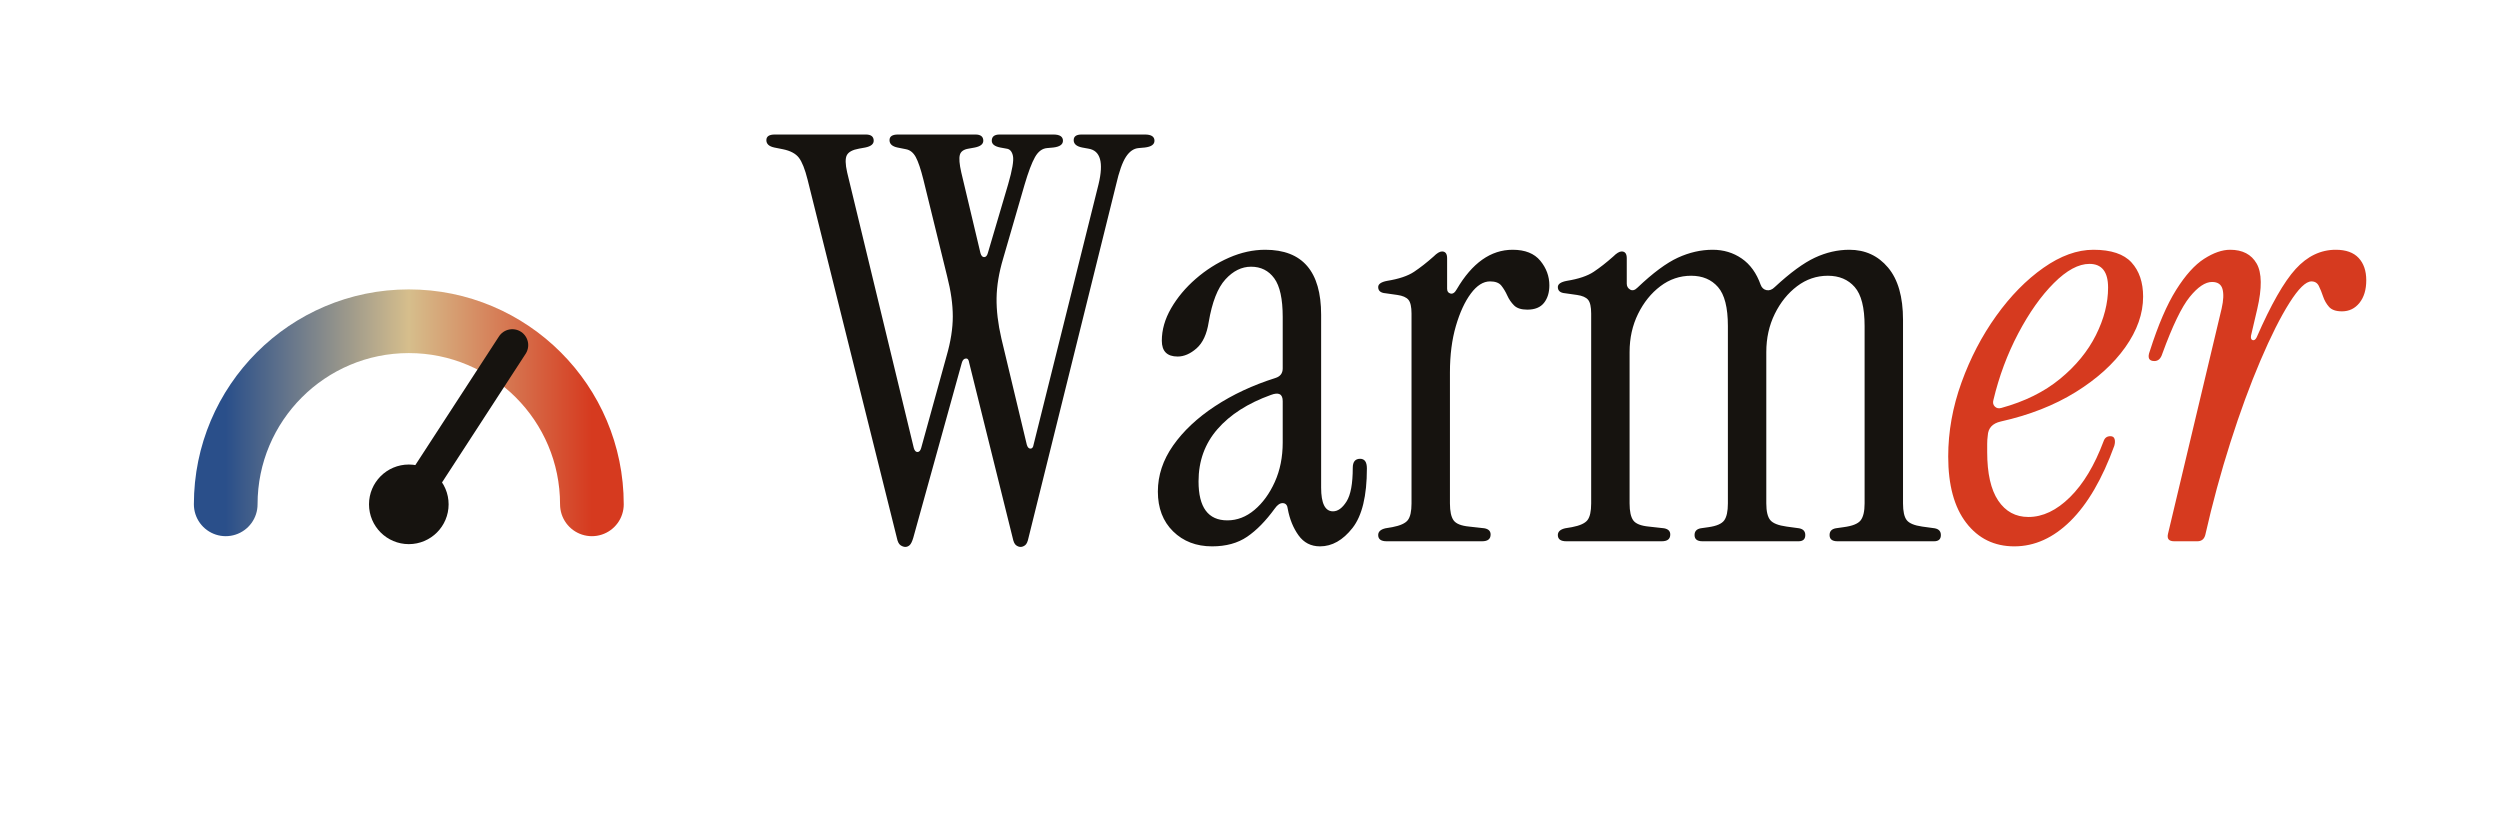
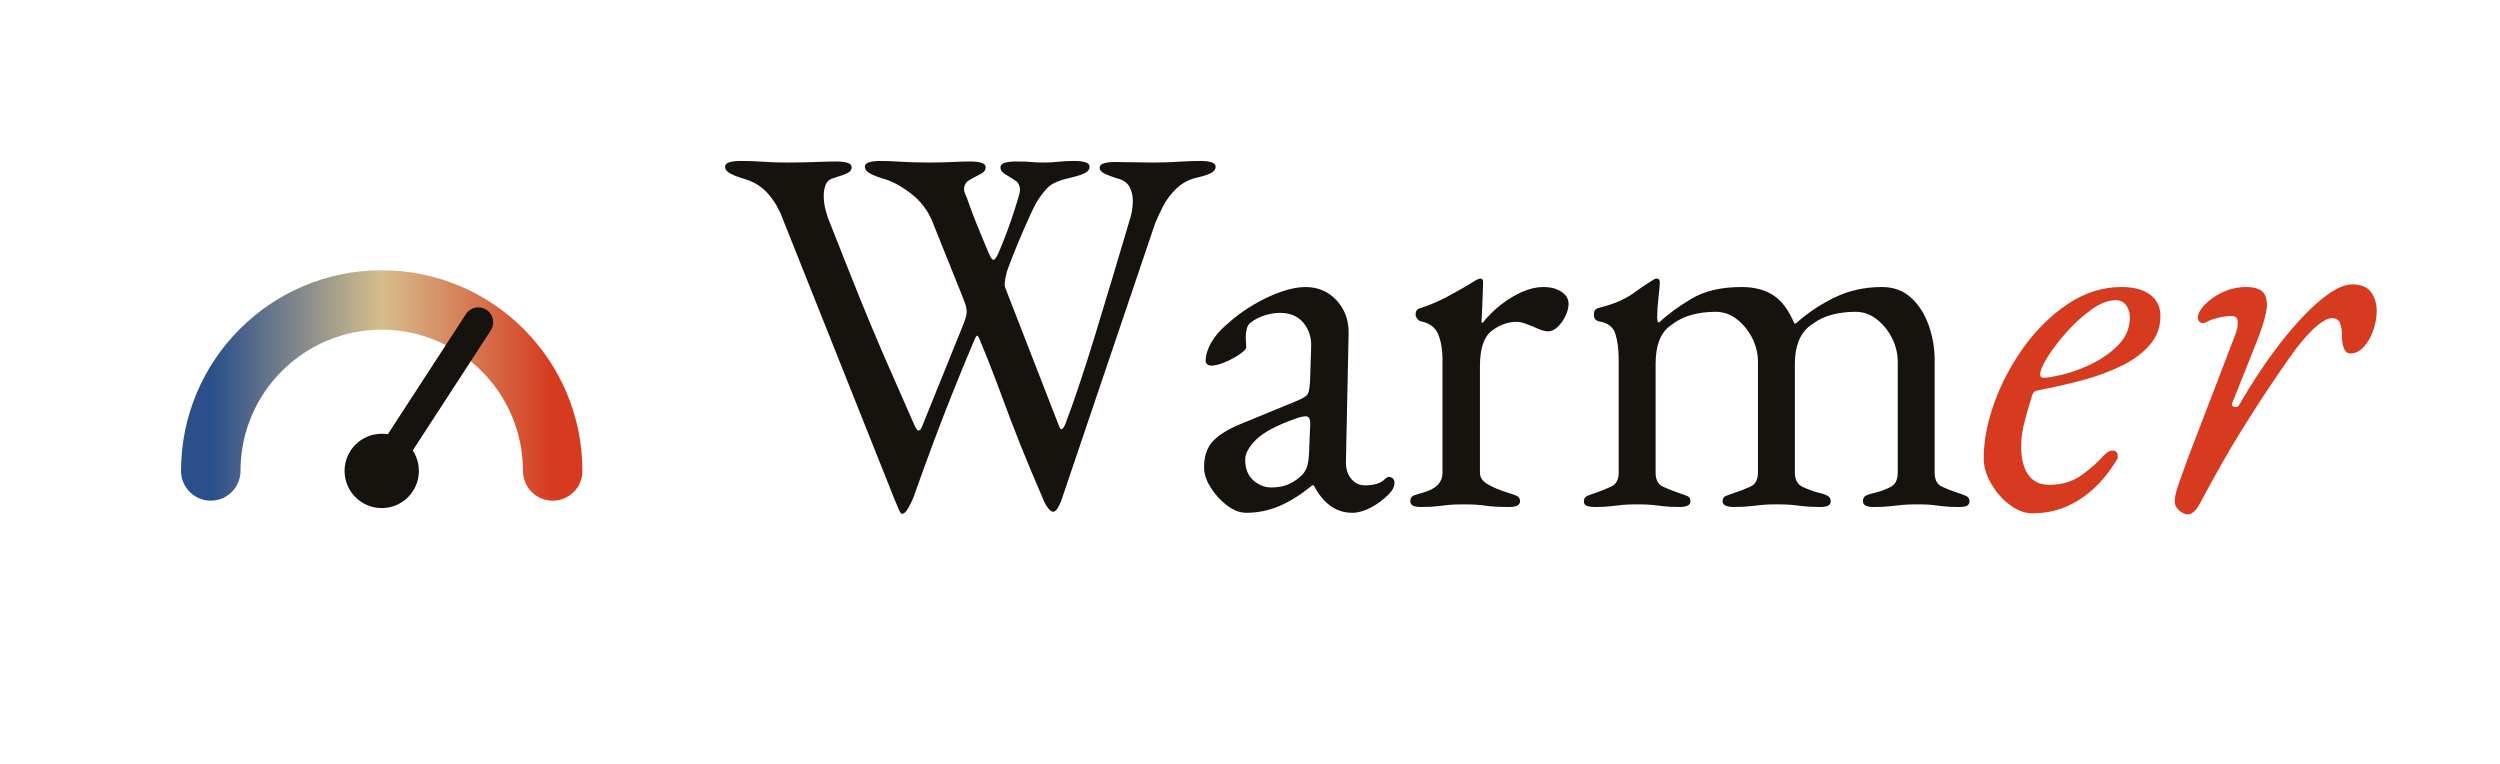
- <svg xmlns="http://www.w3.org/2000/svg" viewBox="0 0 486.78 159.2" width="486.78" height="159.2">
+ <svg xmlns="http://www.w3.org/2000/svg" viewBox="0 0 521.32 159.2" width="521.32" height="159.2">
  <g transform="translate(30 30) scale(1.55)">
    <defs>
      <linearGradient id="g2" x1="0" y1="0" x2="1" y2="0">
        <stop offset="0" stop-color="#2a4f8a" />
        <stop offset=".5" stop-color="#d6be8c" />
        <stop offset="1" stop-color="#d63a1f" />
      </linearGradient>
    </defs>
    <path d="M9 44A23 23 0 0 1 55 44" fill="none" stroke="url(#g2)" stroke-width="8" stroke-linecap="round" />
    <path d="M32 44L45 24" stroke="#16130f" stroke-width="4" stroke-linecap="round" />
    <circle cx="32" cy="44" r="5" fill="#16130f" />
  </g>
-   <path d="M198.72 106.492Q198.28 106.492 197.84 106.162Q197.4 105.832 197.18 104.732L188.71 70.632Q188.6 69.752 188.05 69.807Q187.5 69.862 187.28 70.632L177.82 104.732Q177.49 105.832 177.105 106.162Q176.72 106.492 176.28 106.492Q175.84 106.492 175.345 106.162Q174.85 105.832 174.63 104.732L157.25 34.992Q156.48 31.912 155.545 30.702Q154.61 29.492 152.41 29.052L150.76 28.722Q149.22 28.392 149.22 27.292Q149.22 26.192 150.87 26.192H168.58Q170.12 26.192 170.12 27.402Q170.12 28.392 168.47 28.722L167.26 28.942Q165.39 29.272 164.895 30.207Q164.4 31.142 164.95 33.562L177.93 87.242Q178.15 88.012 178.645 88.012Q179.14 88.012 179.36 87.242L184.31 69.312Q185.52 65.132 185.52 61.612Q185.52 58.092 184.42 53.802L179.8 34.992Q179.03 31.912 178.315 30.592Q177.6 29.272 176.39 29.052L174.74 28.722Q173.2 28.392 173.2 27.292Q173.2 26.192 174.85 26.192H189.92Q191.46 26.192 191.46 27.402Q191.46 28.392 189.81 28.722L188.6 28.942Q187.17 29.162 186.895 30.152Q186.62 31.142 187.17 33.562L190.91 49.292Q191.13 50.062 191.625 50.062Q192.12 50.062 192.34 49.292L196.3 35.872Q197.51 31.692 197.235 30.372Q196.96 29.052 195.97 28.942L194.76 28.722Q193.11 28.392 193.11 27.402Q193.11 26.192 194.65 26.192H205.1Q206.97 26.192 206.97 27.402Q206.97 28.502 205.1 28.722L203.89 28.832Q202.46 28.942 201.525 30.592Q200.59 32.242 199.49 35.982L195.31 50.392Q194.1 54.462 194.045 58.037Q193.99 61.612 194.98 65.902L199.93 86.582Q200.15 87.352 200.645 87.352Q201.14 87.352 201.25 86.582L213.9 35.872Q215.44 29.492 211.92 28.942L210.71 28.722Q209.06 28.392 209.06 27.292Q209.06 26.192 210.6 26.192H222.92Q224.79 26.192 224.79 27.402Q224.79 28.502 222.92 28.722L221.71 28.832Q220.28 28.942 219.235 30.537Q218.19 32.132 217.31 35.982L200.26 104.732Q200.04 105.832 199.6 106.162Q199.16 106.492 198.72 106.492Z M236.01 106.382Q231.39 106.382 228.42 103.467Q225.45 100.552 225.45 95.712Q225.45 90.982 228.42 86.747Q231.39 82.512 236.56 79.102Q241.73 75.692 248.33 73.602Q249.76 73.162 249.76 71.732V61.722Q249.76 56.442 248.11 54.187Q246.46 51.932 243.6 51.932Q240.85 51.932 238.595 54.407Q236.34 56.882 235.35 62.712Q234.8 66.232 232.985 67.827Q231.17 69.422 229.3 69.422Q226.22 69.422 226.22 66.342Q226.22 63.152 228.035 60.017Q229.85 56.882 232.82 54.297Q235.79 51.712 239.31 50.172Q242.83 48.632 246.35 48.632Q257.24 48.632 257.24 61.282V94.942Q257.24 99.562 259.55 99.562Q260.98 99.562 262.19 97.637Q263.4 95.712 263.4 91.092Q263.4 89.332 264.83 89.332Q266.15 89.332 266.15 91.202Q266.15 99.232 263.345 102.807Q260.54 106.382 257.02 106.382Q254.38 106.382 252.84 104.237Q251.3 102.092 250.75 99.122Q250.64 98.022 249.815 97.967Q248.99 97.912 248.22 99.012Q245.58 102.642 242.83 104.512Q240.08 106.382 236.01 106.382ZM238.98 101.322Q241.84 101.322 244.26 99.287Q246.68 97.252 248.22 93.842Q249.76 90.432 249.76 86.142V78.112Q249.76 76.022 247.45 76.902Q240.74 79.322 237.055 83.557Q233.37 87.792 233.37 93.732Q233.37 101.322 238.98 101.322Z M283.64 56.332Q288.15 48.632 294.53 48.632Q298.16 48.632 299.92 50.777Q301.68 52.922 301.68 55.562Q301.68 57.652 300.635 58.972Q299.59 60.292 297.39 60.292Q295.63 60.292 294.805 59.467Q293.98 58.642 293.485 57.542Q292.99 56.442 292.33 55.617Q291.67 54.792 290.13 54.792Q288.15 54.792 286.39 57.157Q284.63 59.522 283.475 63.482Q282.32 67.442 282.32 72.502V98.022Q282.32 100.332 283.035 101.322Q283.75 102.312 286.06 102.532L289.03 102.862Q290.24 103.082 290.24 104.072Q290.24 105.392 288.59 105.392H270.0Q268.35 105.392 268.35 104.182Q268.35 103.192 269.78 102.862L271.1 102.642Q273.41 102.202 274.125 101.267Q274.84 100.332 274.84 98.022V61.062Q274.84 59.082 274.235 58.367Q273.63 57.652 272.09 57.432L269.78 57.102Q268.35 56.992 268.35 55.892Q268.35 55.012 270.11 54.682Q273.52 54.132 275.335 52.922Q277.15 51.712 279.13 49.952Q280.12 48.962 280.78 48.962Q281.77 48.962 281.77 50.282V56.222Q281.77 56.992 282.43 57.157Q283.09 57.322 283.64 56.332Z M304.98 105.392Q303.33 105.392 303.33 104.182Q303.33 103.192 304.76 102.862L306.08 102.642Q308.39 102.202 309.105 101.267Q309.82 100.332 309.82 98.022V61.062Q309.82 59.082 309.215 58.367Q308.61 57.652 307.07 57.432L304.76 57.102Q303.33 56.992 303.33 55.892Q303.33 55.012 305.09 54.682Q308.5 54.132 310.315 52.922Q312.13 51.712 314.11 49.952Q315.1 48.962 315.76 48.962Q316.75 48.962 316.75 50.282V55.232Q316.75 56.002 317.41 56.387Q318.07 56.772 318.84 56.002Q323.35 51.712 326.705 50.172Q330.06 48.632 333.47 48.632Q336.66 48.632 339.135 50.337Q341.61 52.042 342.82 55.452Q343.15 56.332 343.975 56.497Q344.8 56.662 345.57 55.892Q350.08 51.712 353.38 50.172Q356.68 48.632 360.09 48.632Q364.71 48.632 367.625 52.097Q370.54 55.562 370.54 62.272V98.022Q370.54 100.332 371.255 101.267Q371.97 102.202 374.28 102.532L376.7 102.862Q377.91 103.082 377.91 104.182Q377.91 105.392 376.59 105.392H357.78Q356.24 105.392 356.24 104.182Q356.24 103.082 357.45 102.862L358.99 102.642Q361.52 102.312 362.29 101.322Q363.06 100.332 363.06 98.022V63.482Q363.06 58.092 361.135 55.892Q359.21 53.692 355.91 53.692Q352.61 53.692 349.915 55.727Q347.22 57.762 345.57 61.117Q343.92 64.472 343.92 68.542V98.022Q343.92 100.332 344.69 101.267Q345.46 102.202 347.88 102.532L350.3 102.862Q351.51 103.082 351.51 104.182Q351.51 105.392 350.19 105.392H331.49Q329.95 105.392 329.95 104.182Q329.95 103.082 331.16 102.862L332.7 102.642Q335.01 102.312 335.725 101.322Q336.44 100.332 336.44 98.022V63.482Q336.44 58.092 334.515 55.892Q332.59 53.692 329.29 53.692Q325.99 53.692 323.295 55.727Q320.6 57.762 318.95 61.117Q317.3 64.472 317.3 68.542V98.022Q317.3 100.332 318.015 101.322Q318.73 102.312 321.04 102.532L324.01 102.862Q325.22 103.082 325.22 104.072Q325.22 105.392 323.57 105.392Z" fill="#16130f" />
-   <path d="M392.21 106.382Q386.38 106.382 382.86 101.817Q379.34 97.252 379.34 88.892Q379.34 81.632 381.925 74.482Q384.51 67.332 388.69 61.502Q392.87 55.672 397.875 52.152Q402.88 48.632 407.61 48.632Q412.78 48.632 415.035 51.107Q417.29 53.582 417.29 57.762Q417.29 62.712 413.825 67.607Q410.36 72.502 404.145 76.352Q397.93 80.202 389.57 82.072Q387.15 82.622 387.04 84.822Q386.93 85.592 386.93 86.417Q386.93 87.242 386.93 88.012Q386.93 94.282 389.075 97.472Q391.22 100.662 394.96 100.662Q399.14 100.662 403.045 96.812Q406.95 92.962 409.59 85.922Q409.92 84.932 410.91 84.932Q411.57 84.932 411.735 85.482Q411.9 86.032 411.68 86.802Q408.16 96.482 403.155 101.432Q398.15 106.382 392.21 106.382ZM388.14 77.892Q387.92 78.662 388.415 79.157Q388.91 79.652 389.68 79.432Q396.5 77.562 401.12 73.767Q405.74 69.972 408.105 65.242Q410.47 60.512 410.47 56.002Q410.47 51.382 406.84 51.382Q403.65 51.382 399.91 55.122Q396.17 58.862 392.98 64.912Q389.79 70.962 388.14 77.892Z M423.34 105.392Q421.8 105.392 422.13 103.962L432.58 60.072Q433.13 57.652 432.745 56.277Q432.36 54.902 430.71 54.902Q428.73 54.902 426.365 57.817Q424 60.732 421.03 68.872Q420.59 70.302 419.49 70.302Q417.84 70.302 418.61 68.322Q421.03 60.732 423.725 56.442Q426.42 52.152 429.17 50.392Q431.92 48.632 434.23 48.632Q437.86 48.632 439.4 51.327Q440.94 54.022 439.51 60.182L438.3 65.352Q438.19 66.122 438.63 66.232Q439.07 66.342 439.4 65.682Q443.58 56.112 446.99 52.372Q450.4 48.632 454.8 48.632Q457.77 48.632 459.255 50.227Q460.74 51.822 460.74 54.572Q460.74 57.322 459.42 58.972Q458.1 60.622 456.01 60.622Q454.25 60.622 453.48 59.742Q452.71 58.862 452.325 57.707Q451.94 56.552 451.5 55.672Q451.06 54.792 450.07 54.792Q448.42 54.792 445.78 58.972Q443.14 63.152 440.115 70.247Q437.09 77.342 434.285 86.142Q431.48 94.942 429.39 104.182Q429.06 105.392 427.85 105.392Z" fill="#d63a1f" />
+   <path d="M188.05 107.152Q187.83 107.152 187.39 106.162Q186.95 105.172 186.51 104.072L162.75 44.452Q161.43 41.592 159.56 39.777Q157.69 37.962 154.83 37.192Q153.07 36.642 152.135 36.092Q151.2 35.542 151.2 34.772Q151.2 34.112 152.08 33.837Q152.96 33.562 154.39 33.562Q156.92 33.562 159.175 33.727Q161.43 33.892 164.18 33.892Q167.26 33.892 170.01 33.782Q172.76 33.672 174.41 33.672Q175.84 33.672 176.72 33.947Q177.6 34.222 177.6 34.882Q177.6 35.652 176.72 36.092Q175.84 36.532 173.97 37.082Q172.65 37.412 172.21 38.457Q171.77 39.502 171.77 40.712Q171.77 42.472 172.21 43.957Q172.65 45.442 172.65 45.442Q175.18 51.822 177.27 57.102Q179.36 62.382 181.395 67.277Q183.43 72.172 185.685 77.287Q187.94 82.402 190.69 88.672Q191.24 89.882 191.625 89.772Q192.01 89.662 192.34 88.782L200.92 67.552Q201.25 66.672 201.415 66.067Q201.58 65.462 201.58 65.022Q201.58 64.362 201.36 63.647Q201.14 62.932 200.7 61.832L194.43 46.212Q193.0 42.692 189.92 40.327Q186.84 37.962 183.98 37.192Q182.22 36.642 181.285 36.092Q180.35 35.542 180.35 34.772Q180.35 34.112 181.23 33.837Q182.11 33.562 183.54 33.562Q185.3 33.562 186.895 33.672Q188.49 33.782 190.195 33.837Q191.9 33.892 193.88 33.892Q196.41 33.892 198.555 33.782Q200.7 33.672 202.35 33.672Q203.78 33.672 204.66 33.947Q205.54 34.222 205.54 34.882Q205.54 35.762 204.44 36.312Q203.34 36.862 202.185 37.522Q201.03 38.182 201.03 39.502Q201.03 39.722 201.085 39.942Q201.14 40.162 201.25 40.382Q201.47 40.822 202.075 42.527Q202.68 44.232 203.505 46.322Q204.33 48.412 205.1 50.227Q205.87 52.042 206.2 52.812Q206.75 54.132 207.135 54.187Q207.52 54.242 208.18 52.812Q209.06 50.832 209.995 48.302Q210.93 45.772 211.645 43.517Q212.36 41.262 212.58 40.382Q212.69 40.052 212.69 39.612Q212.69 38.292 211.7 37.632Q210.71 36.972 209.665 36.367Q208.62 35.762 208.62 34.882Q208.62 34.222 209.5 33.947Q210.38 33.672 211.81 33.672Q214.23 33.672 215.11 33.782Q215.99 33.892 217.53 33.892Q219.4 33.892 220.72 33.727Q222.04 33.562 224.02 33.562Q225.45 33.562 226.33 33.837Q227.21 34.112 227.21 34.772Q227.21 35.542 226.33 36.037Q225.45 36.532 223.58 36.972Q220.06 37.742 218.795 38.842Q217.53 39.942 216.1 42.252Q215.55 43.242 214.505 45.552Q213.46 47.862 212.305 50.612Q211.15 53.362 210.27 55.782Q209.94 56.552 209.665 57.982Q209.39 59.412 209.61 59.962L220.94 89.112Q221.16 89.662 221.49 89.442Q221.82 89.222 222.15 88.452Q224.9 81.192 228.365 69.862Q231.83 58.532 235.57 45.882Q235.9 44.892 236.065 43.847Q236.23 42.802 236.23 41.922Q236.23 40.272 235.515 38.952Q234.8 37.632 232.93 37.192Q231.83 36.862 230.565 36.312Q229.3 35.762 229.3 34.992Q229.3 34.332 230.18 34.057Q231.06 33.782 232.49 33.782Q234.69 33.782 236.505 33.837Q238.32 33.892 240.41 33.892Q243.16 33.892 245.69 33.727Q248.22 33.562 250.31 33.562Q251.74 33.562 252.62 33.837Q253.5 34.112 253.5 34.772Q253.5 35.542 252.62 36.037Q251.74 36.532 249.87 36.972Q247.23 37.522 245.415 39.227Q243.6 40.932 242.555 42.967Q241.51 45.002 240.85 46.652L221.38 104.182Q221.27 104.622 220.72 105.667Q220.17 106.712 219.62 106.712Q219.18 106.712 218.63 106.052Q218.08 105.392 217.75 104.622Q214.89 98.022 212.8 92.797Q210.71 87.572 208.785 82.292Q206.86 77.012 204.22 70.632Q203.89 69.862 203.67 70.027Q203.45 70.192 203.01 71.292Q200.37 77.562 198.445 82.402Q196.52 87.242 194.65 92.247Q192.78 97.252 190.47 103.742Q190.03 104.842 189.37 105.997Q188.71 107.152 188.05 107.152Z M259.88 106.932Q257.9 106.932 255.865 105.392Q253.83 103.852 252.455 101.652Q251.08 99.452 251.08 97.472Q251.08 93.952 252.95 91.972Q254.82 89.992 258.89 88.342L270.11 83.722Q272.31 82.842 272.695 82.182Q273.08 81.522 273.19 79.322L273.41 72.282Q273.52 69.422 271.815 67.332Q270.11 65.242 266.92 65.242Q265.27 65.242 263.62 65.792Q261.97 66.342 260.87 67.222Q260.21 67.662 259.99 68.542Q259.77 69.422 259.77 70.412Q259.77 70.852 259.825 71.402Q259.88 71.952 259.88 72.392Q259.88 72.942 258.505 73.877Q257.13 74.812 255.425 75.527Q253.72 76.242 252.62 76.242Q252.07 76.242 251.74 75.967Q251.41 75.692 251.41 75.252Q251.41 73.492 252.565 71.457Q253.72 69.422 255.81 67.662Q258.34 65.352 261.31 63.592Q264.28 61.832 267.14 60.842Q270.0 59.852 272.2 59.852Q276.16 59.852 278.745 62.657Q281.33 65.462 281.22 69.642L280.67 96.042Q280.56 98.352 281.715 99.782Q282.87 101.212 284.63 101.212Q287.38 101.212 288.7 100.002Q289.25 99.452 289.58 99.452Q290.13 99.452 290.46 99.782Q290.79 100.112 290.79 100.662Q290.79 101.872 289.58 103.082Q287.82 104.842 285.785 105.887Q283.75 106.932 281.99 106.932Q276.93 106.932 273.96 101.212H273.63Q270.0 104.182 266.7 105.557Q263.4 106.932 259.88 106.932ZM265.05 101.652Q267.25 101.652 268.79 100.937Q270.33 100.222 271.54 99.012Q272.09 98.462 272.475 97.527Q272.86 96.592 272.97 94.502L273.19 89.112Q273.3 87.902 273.08 87.352Q272.86 86.802 272.2 86.802Q271.98 86.802 271.43 86.912Q270.88 87.022 270.0 87.352Q264.17 89.442 261.915 91.697Q259.66 93.952 259.66 95.822Q259.66 98.682 261.365 100.167Q263.07 101.652 265.05 101.652Z M296.29 105.722Q295.19 105.722 294.64 105.447Q294.09 105.172 294.09 104.512Q294.09 103.632 294.75 103.357Q295.41 103.082 296.62 102.752Q298.71 102.202 299.755 101.157Q300.8 100.112 300.8 98.572V74.922Q300.8 71.952 299.92 69.752Q299.04 67.552 296.29 67.002Q295.85 66.892 295.52 66.452Q295.19 66.012 295.19 65.572Q295.19 64.472 296.18 64.252Q299.04 63.372 302.175 61.667Q305.31 59.962 307.07 58.862Q307.73 58.422 308.115 58.257Q308.5 58.092 308.72 58.092Q309.27 58.092 309.27 58.862Q309.27 59.192 309.215 60.512Q309.16 61.832 309.105 63.592Q309.05 65.352 308.94 67.112Q308.94 67.332 309.16 67.332Q310.92 65.132 313.065 63.482Q315.21 61.832 317.465 60.842Q319.72 59.852 321.81 59.852Q324.12 59.852 325.605 60.842Q327.09 61.832 327.09 63.372Q327.09 64.472 326.485 65.792Q325.88 67.112 324.89 68.102Q323.9 69.092 322.8 69.092Q322.14 69.092 321.37 68.817Q320.6 68.542 319.72 68.102Q318.84 67.772 317.96 67.442Q317.08 67.112 316.2 67.112Q313.56 67.112 311.085 68.982Q308.61 70.852 308.61 76.352V98.572Q308.61 100.002 310.15 100.937Q311.69 101.872 314.44 102.752Q315.65 103.082 316.31 103.412Q316.97 103.742 316.97 104.512Q316.97 105.722 314.77 105.722Q311.47 105.722 309.765 105.447Q308.06 105.172 305.2 105.172Q303.33 105.172 302.175 105.282Q301.02 105.392 299.755 105.557Q298.49 105.722 296.29 105.722Z M332.48 105.722Q331.6 105.722 330.94 105.502Q330.28 105.282 330.28 104.512Q330.28 103.742 330.995 103.412Q331.71 103.082 332.81 102.752Q334.35 102.202 335.945 101.487Q337.54 100.772 337.54 98.572V74.922Q337.54 71.952 336.88 69.697Q336.22 67.442 333.36 67.002Q332.92 66.892 332.645 66.562Q332.37 66.232 332.37 65.572Q332.37 64.472 333.25 64.252Q336.22 63.482 337.98 62.657Q339.74 61.832 341.115 60.787Q342.49 59.742 344.47 58.532Q344.69 58.422 344.91 58.257Q345.13 58.092 345.46 58.092Q346.12 58.092 346.12 58.862Q346.12 59.632 345.845 61.997Q345.57 64.362 345.57 65.902Q345.57 67.002 345.79 67.222H346.01Q348.54 64.802 352.665 62.327Q356.79 59.852 363.17 59.852Q367.13 59.852 369.77 61.557Q372.41 63.262 374.17 67.442H374.5Q378.02 64.252 382.53 62.052Q387.04 59.852 392.43 59.852Q396.06 59.852 398.48 62.052Q400.9 64.252 402.165 67.772Q403.43 71.292 403.43 75.142V98.572Q403.43 100.772 404.97 101.487Q406.51 102.202 408.16 102.752Q409.26 103.082 409.975 103.412Q410.69 103.742 410.69 104.512Q410.69 105.172 410.195 105.447Q409.7 105.722 408.49 105.722Q406.29 105.722 405.08 105.557Q403.87 105.392 402.825 105.282Q401.78 105.172 399.8 105.172Q397.93 105.172 396.72 105.282Q395.51 105.392 394.19 105.557Q392.87 105.722 390.67 105.722Q389.68 105.722 389.075 105.447Q388.47 105.172 388.47 104.512Q388.47 103.632 389.185 103.302Q389.9 102.972 391.0 102.752Q392.76 102.312 394.245 101.542Q395.73 100.772 395.73 98.572V75.472Q395.73 72.832 394.52 70.467Q393.31 68.102 391.33 66.562Q389.35 65.022 386.93 65.022Q384.18 65.022 381.815 65.682Q379.45 66.342 377.36 67.992Q374.28 70.412 374.28 75.912V98.572Q374.28 100.772 375.93 101.542Q377.58 102.312 379.23 102.752Q380.33 102.972 381.045 103.357Q381.76 103.742 381.76 104.512Q381.76 105.172 381.21 105.447Q380.66 105.722 379.56 105.722Q377.36 105.722 376.095 105.557Q374.83 105.392 373.675 105.282Q372.52 105.172 370.54 105.172Q368.67 105.172 367.46 105.282Q366.25 105.392 364.93 105.557Q363.61 105.722 361.41 105.722Q360.53 105.722 359.87 105.447Q359.21 105.172 359.21 104.512Q359.21 103.632 360.035 103.357Q360.86 103.082 361.74 102.752Q363.39 102.202 364.985 101.487Q366.58 100.772 366.58 98.572V75.472Q366.58 72.832 365.37 70.467Q364.16 68.102 362.18 66.562Q360.2 65.022 357.78 65.022Q355.03 65.022 352.665 65.682Q350.3 66.342 348.21 67.992Q345.24 70.192 345.24 75.912V98.572Q345.24 100.772 346.78 101.487Q348.32 102.202 349.97 102.752Q350.85 103.082 351.675 103.357Q352.5 103.632 352.5 104.512Q352.5 105.172 351.895 105.447Q351.29 105.722 350.3 105.722Q348.1 105.722 346.835 105.557Q345.57 105.392 344.47 105.282Q343.37 105.172 341.39 105.172Q339.52 105.172 338.365 105.282Q337.21 105.392 335.945 105.557Q334.68 105.722 332.48 105.722Z" fill="#16130f" />
+   <path d="M423.78 107.042Q421.47 107.042 419.105 105.282Q416.74 103.522 415.2 100.827Q413.66 98.132 413.66 95.602Q413.66 90.102 415.915 83.887Q418.17 77.672 422.13 72.227Q426.09 66.782 431.315 63.317Q436.54 59.852 442.37 59.852Q446.22 59.852 448.365 61.447Q450.51 63.042 450.51 65.902Q450.51 69.312 448.365 71.842Q446.22 74.372 442.59 76.187Q438.96 78.002 434.505 79.212Q430.05 80.422 425.43 81.302Q424.77 81.412 424.385 81.577Q424 81.742 423.78 82.402Q423.01 84.822 422.24 87.682Q421.47 90.542 421.47 93.072Q421.47 96.922 422.955 99.012Q424.44 101.102 427.3 101.102Q431.26 101.102 434.01 99.122Q436.76 97.142 438.52 95.162Q439.62 93.952 440.5 93.952Q441.6 93.952 441.6 95.052Q441.6 95.162 441.6 95.437Q441.6 95.712 441.38 95.932Q439.18 99.562 436.43 102.037Q433.68 104.512 430.545 105.777Q427.41 107.042 423.78 107.042ZM426.2 78.772Q427.41 78.772 430.325 78.057Q433.24 77.342 436.43 75.747Q439.62 74.152 441.875 71.787Q444.13 69.422 444.13 66.122Q444.13 64.692 443.36 63.647Q442.59 62.602 441.16 62.602Q438.85 62.602 436.155 64.527Q433.46 66.452 431.04 69.147Q428.62 71.842 427.025 74.372Q425.43 76.902 425.43 78.112Q425.43 78.772 426.2 78.772Z M456.23 107.262Q455.68 107.262 455.02 106.877Q454.36 106.492 453.92 105.887Q453.48 105.282 453.48 104.622Q453.48 103.302 454.195 101.267Q454.91 99.232 456.01 96.152L466.13 69.752Q466.68 68.322 466.625 67.112Q466.57 65.902 465.47 65.902Q463.93 65.902 462.445 66.287Q460.96 66.672 460.19 67.112Q459.53 67.552 458.925 67.277Q458.32 67.002 458.32 66.232Q458.32 65.352 459.145 64.252Q459.97 63.152 461.4 62.162Q462.72 61.172 464.535 60.512Q466.35 59.852 468.33 59.852Q471.41 59.852 472.235 61.392Q473.06 62.932 472.455 65.517Q471.85 68.102 470.53 71.402L465.58 83.832Q465.14 84.602 465.855 84.822Q466.57 85.042 466.9 84.492Q471.3 76.902 475.755 71.237Q480.21 65.572 484.06 62.437Q487.91 59.302 490.44 59.302Q493.3 59.302 494.455 60.952Q495.61 62.602 495.61 64.802Q495.61 66.782 494.895 68.872Q494.18 70.962 492.915 72.337Q491.65 73.712 490.11 73.712Q489.23 73.712 488.79 72.667Q488.35 71.622 488.35 69.862Q488.35 68.212 487.91 67.277Q487.47 66.342 486.26 66.342Q485.16 66.342 483.345 67.772Q481.53 69.202 478.78 72.722Q477.57 74.372 475.59 77.232Q473.61 80.092 471.355 83.557Q469.1 87.022 466.9 90.597Q464.7 94.172 463.05 97.142Q460.08 102.422 458.815 104.842Q457.55 107.262 456.23 107.262Z" fill="#d63a1f" />
</svg>
